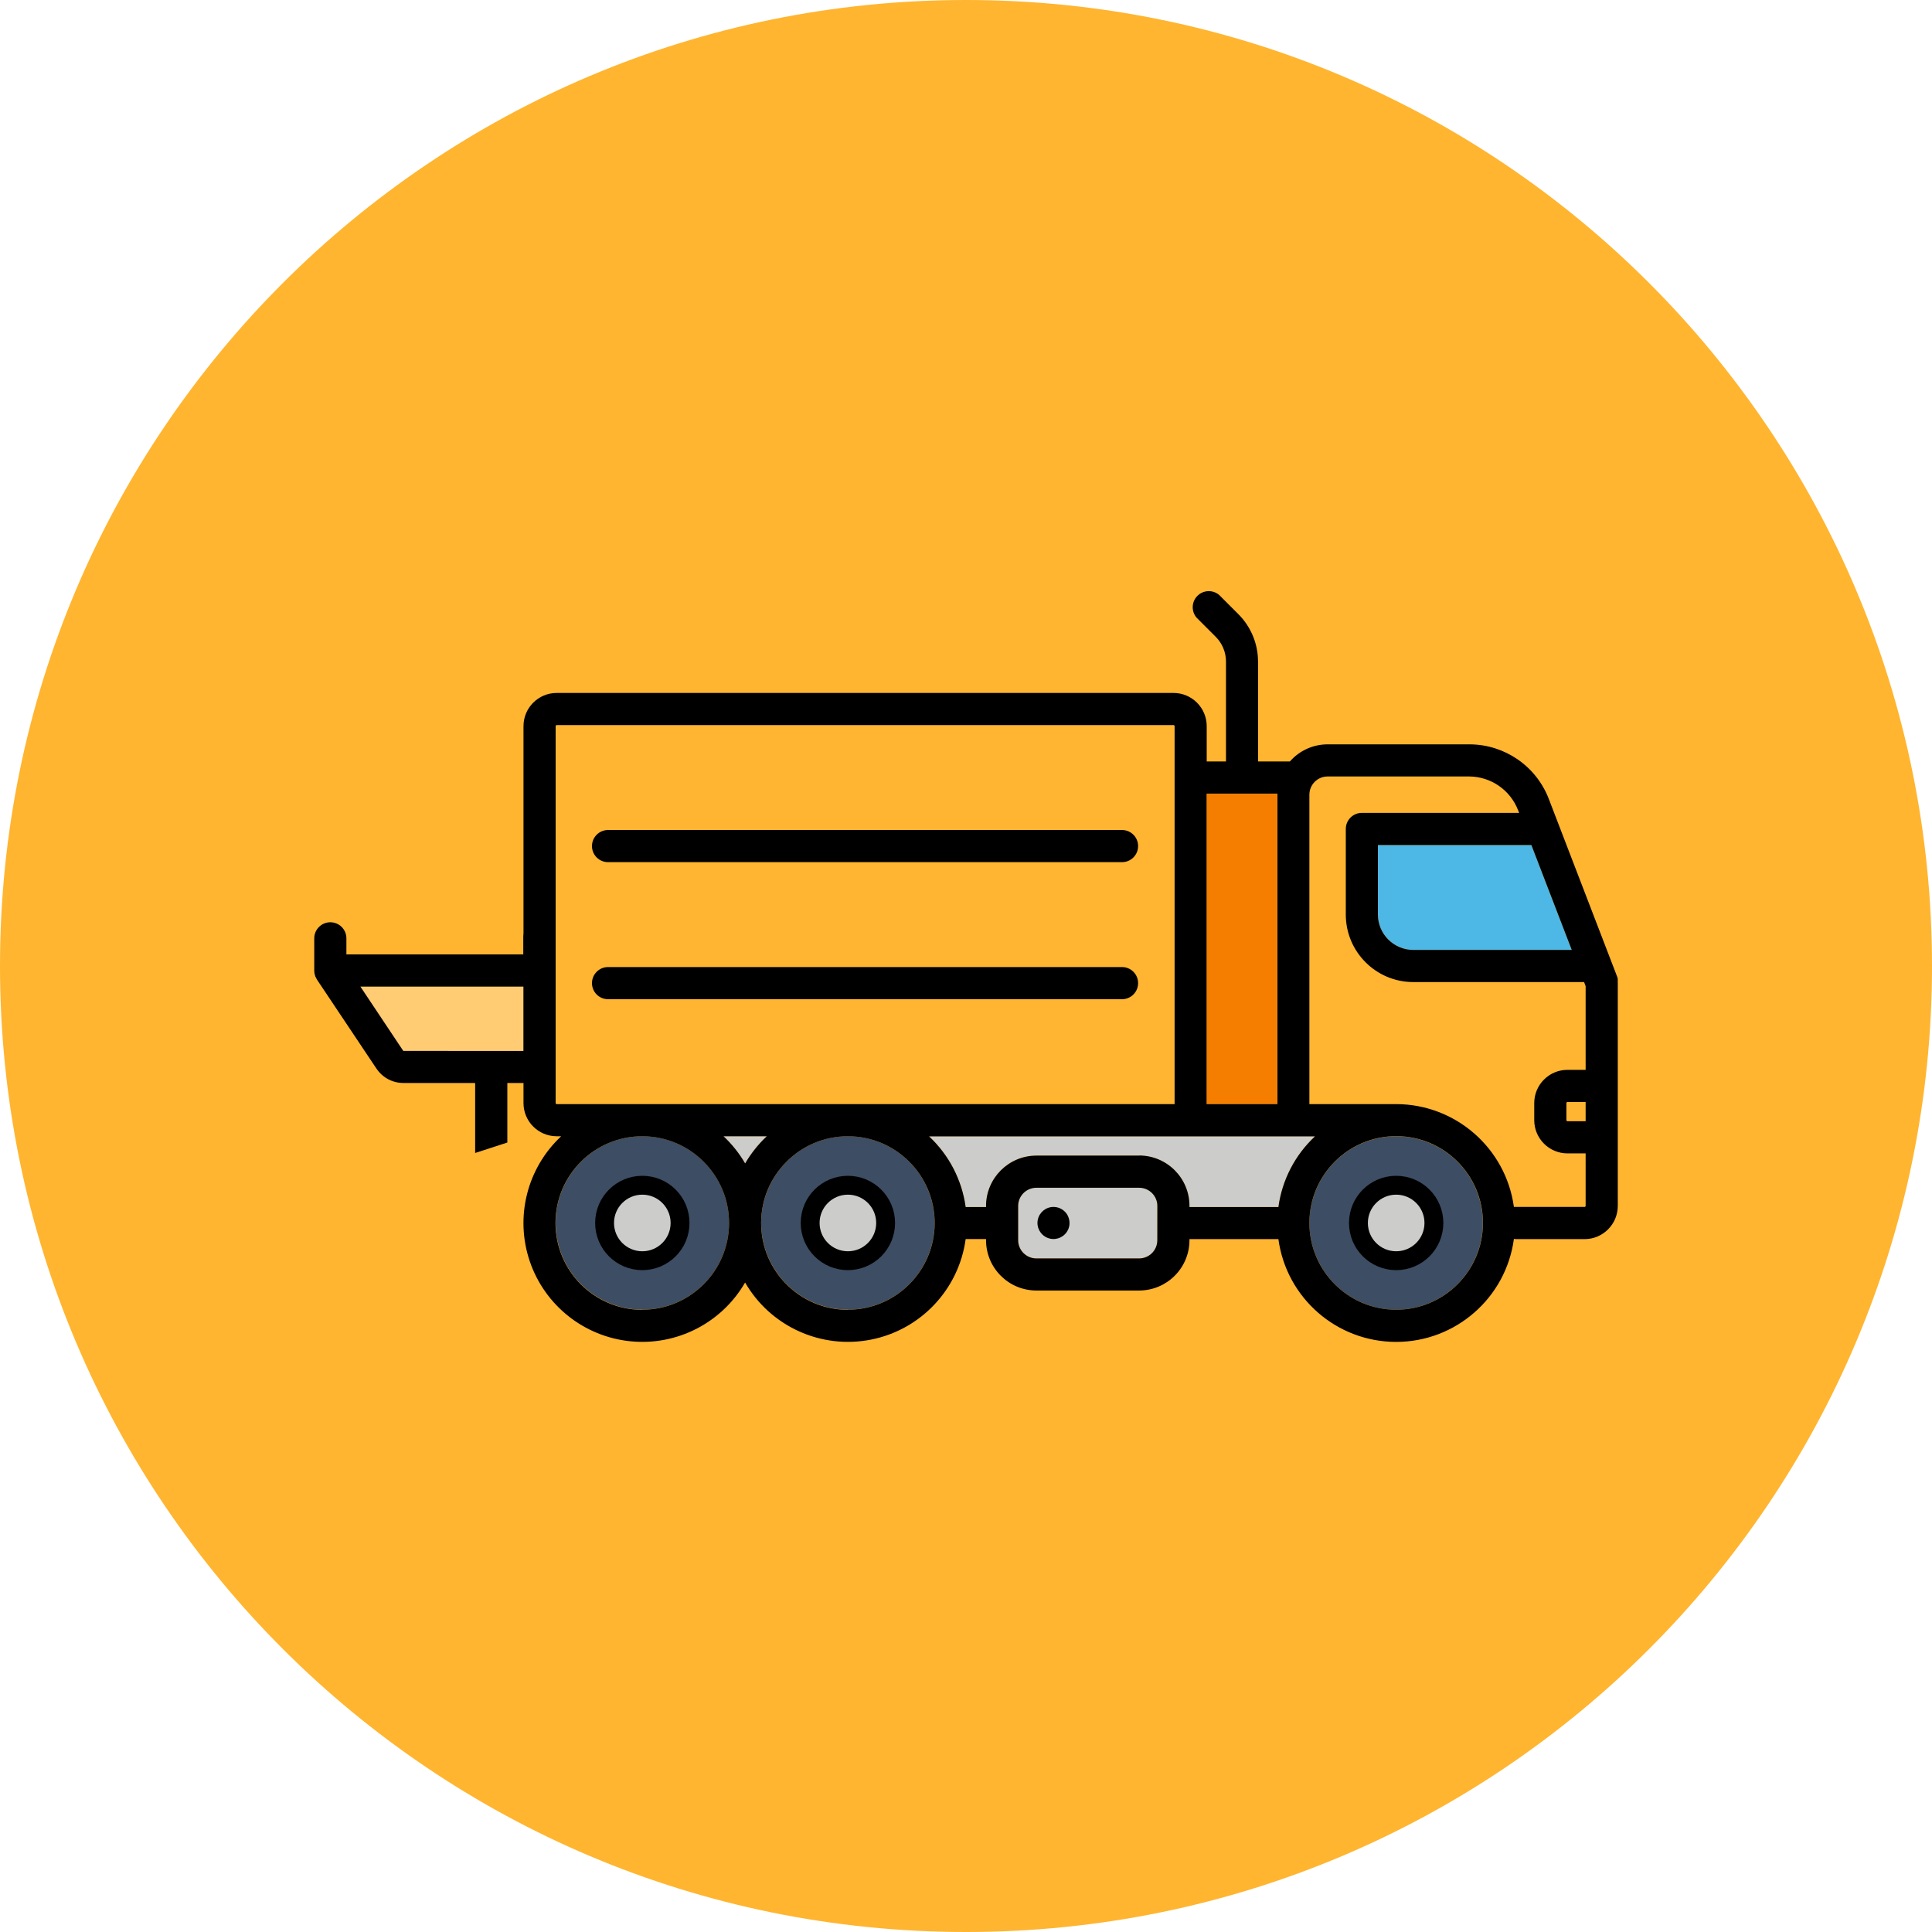
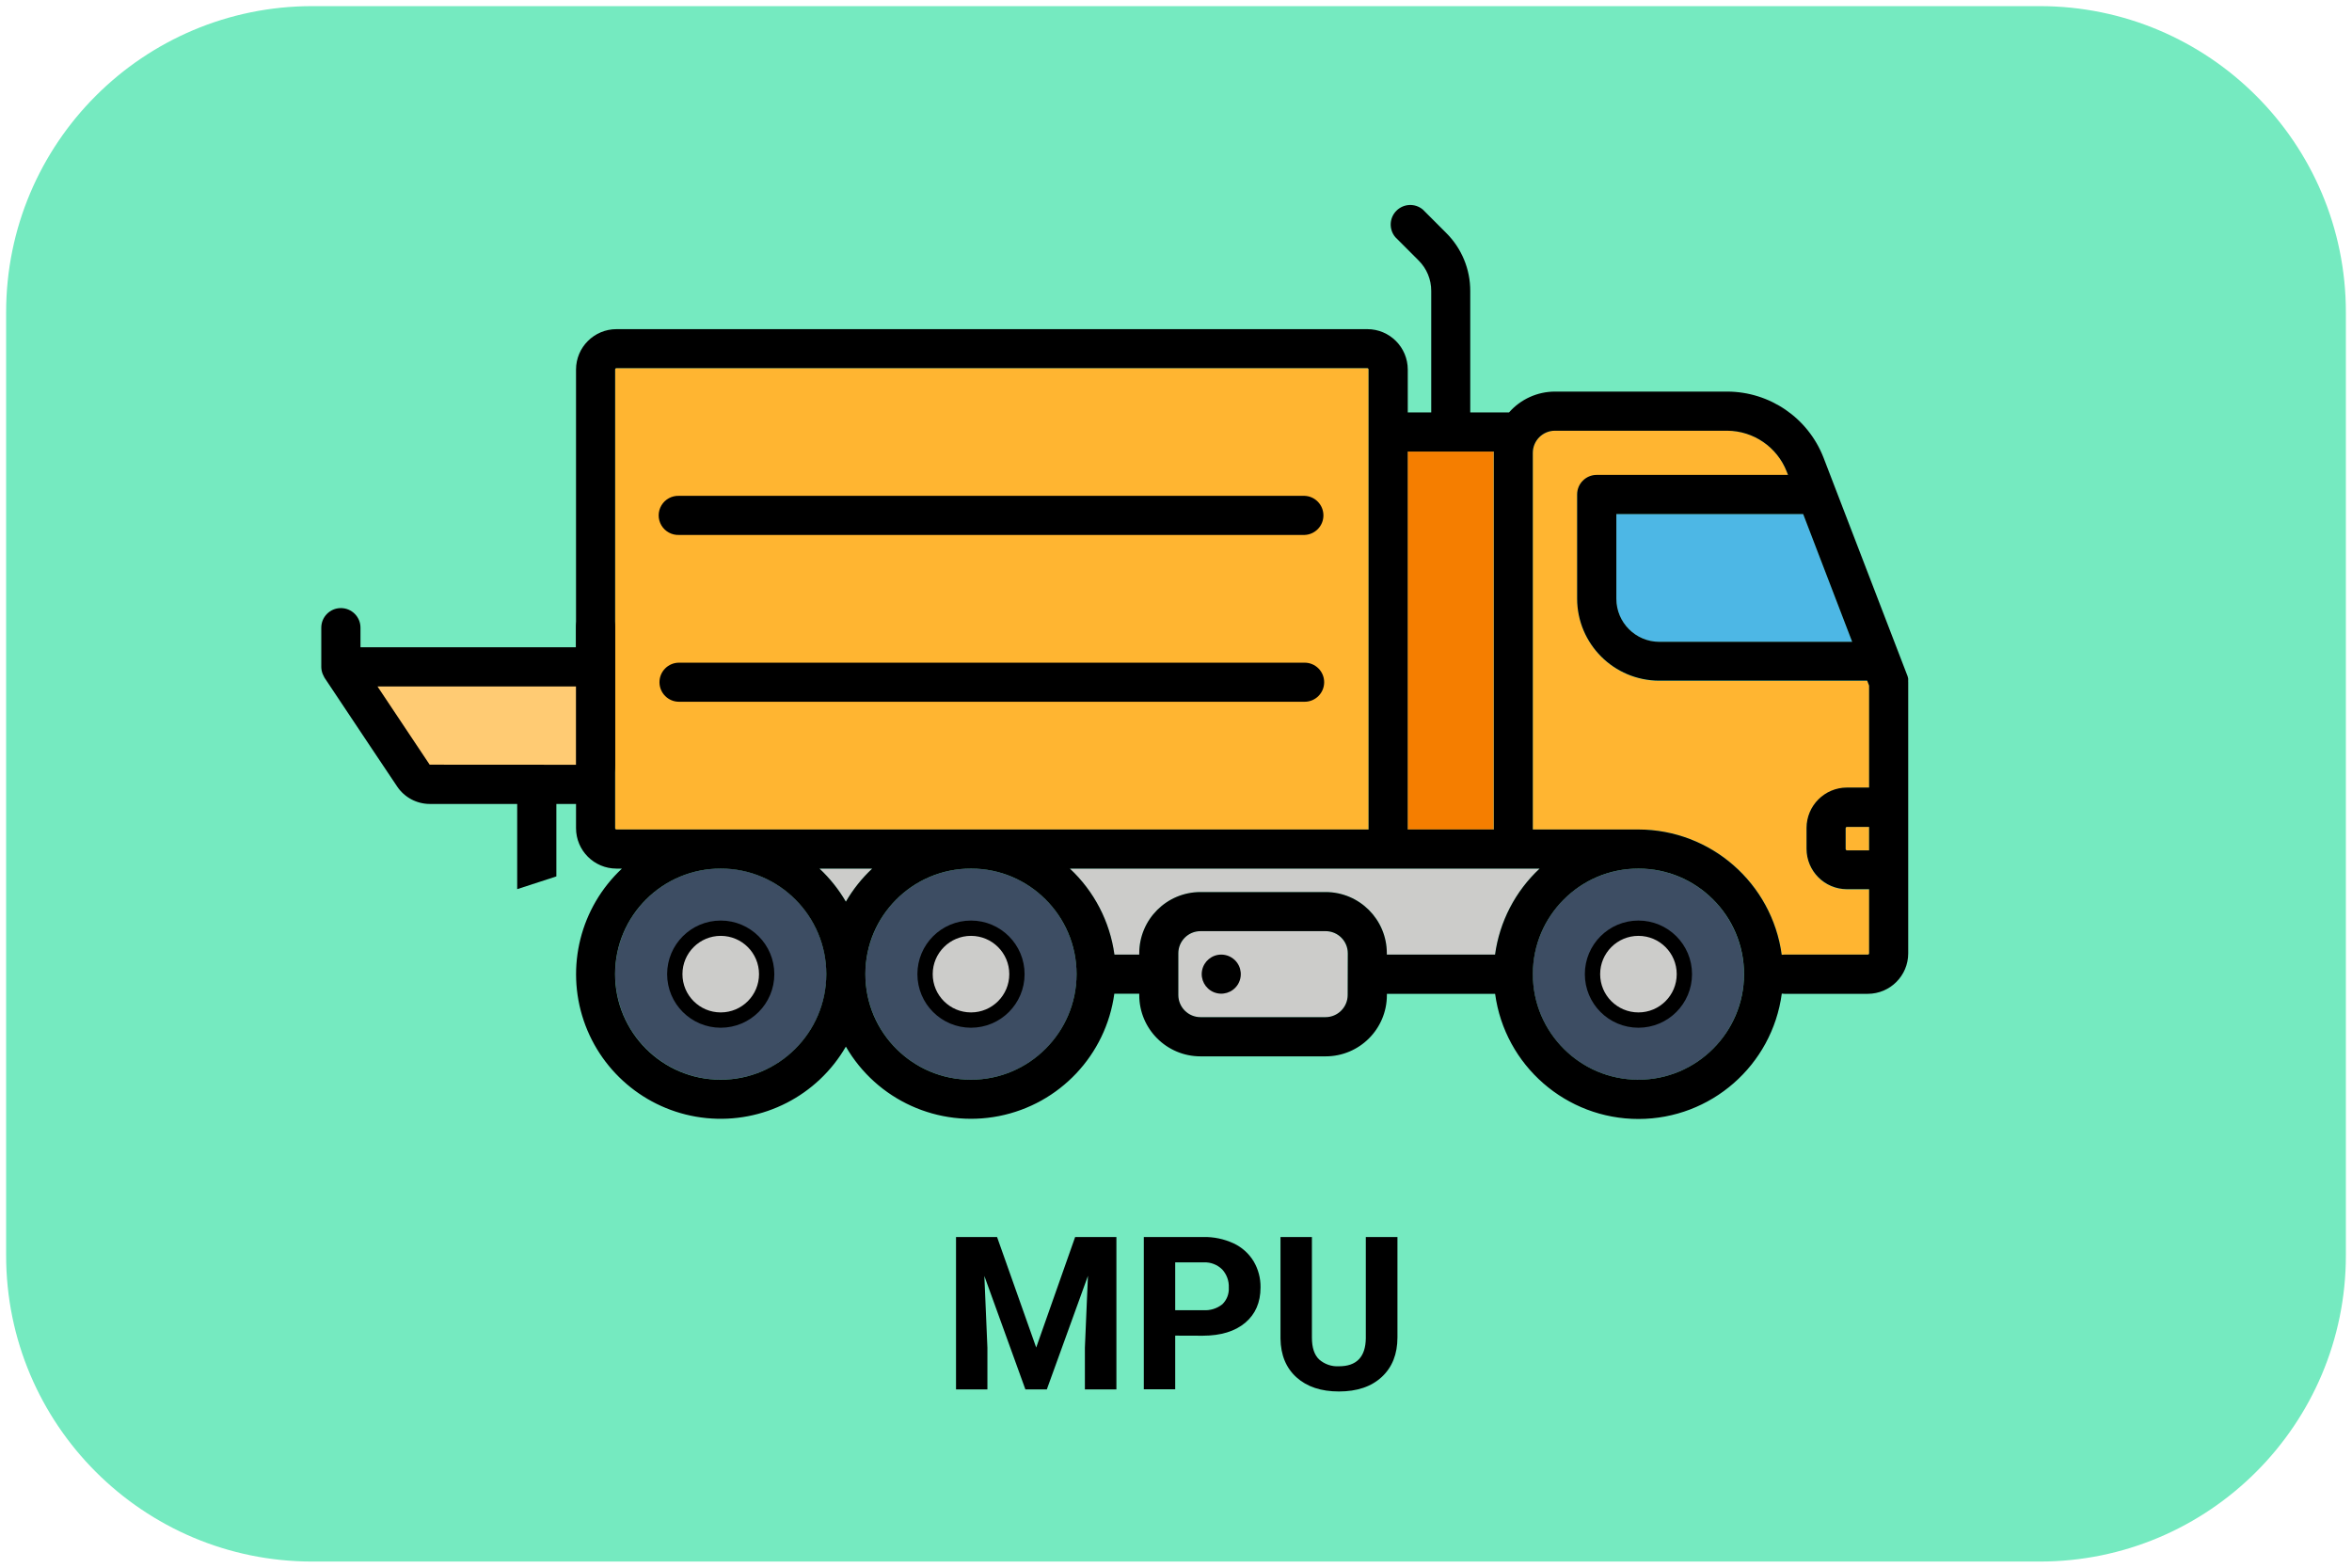
- <svg xmlns="http://www.w3.org/2000/svg" viewBox="0 0 512 512">
-   <circle cx="256" cy="256" fill="#ffb530" r="256" />
-   <rect fill="#ccccca" height="18.73" rx="4.82" width="36.89" x="269.82" y="314.74" />
-   <path d="m338.79 319.85a31.36 31.36 0 0 1 9.7-18.73h-102.28a31.47 31.47 0 0 1 9.7 18.73h5.4v-.29a13.35 13.35 0 0 1 13.34-13.33h27.24a13.35 13.35 0 0 1 13.33 13.33v.29z" fill="#ccccca" />
-   <path d="m415.11 292.32v4.54a.29.29 0 0 0 .28.28h4.82v-5.14h-4.82a.29.29 0 0 0 -.28.32z" fill="#ffb531" />
-   <circle cx="369.99" cy="324.1" fill="#3d4d63" r="22.98" transform="matrix(.3826834 -.9238795 .9238795 .3826834 -71.03 541.9)" />
-   <path d="m374.53 260.26a17.9 17.9 0 0 1 -17.88-17.88v-22.7a4.26 4.26 0 0 1 4.26-4.26h41.65l-.29-.73a14 14 0 0 0 -13-8.92h-37.44a4.84 4.84 0 0 0 -4.83 4.83v82h23a31.55 31.55 0 0 1 31.21 27.29 3.48 3.48 0 0 1 .57 0h18.16a.28.28 0 0 0 .28-.29v-13.9h-4.82a8.81 8.81 0 0 1 -8.8-8.8v-4.54a8.81 8.81 0 0 1 8.8-8.8h4.82v-22.23l-.41-1.07z" fill="#ffb531" />
-   <circle cx="224.71" cy="324.1" fill="#3d4d63" r="22.98" transform="matrix(.3826834 -.9238795 .9238795 .3826834 -160.72 407.67)" />
-   <path d="m203.2 301.12h-11.47a31.71 31.71 0 0 1 5.73 7.2 32 32 0 0 1 5.74-7.2z" fill="#ccccca" />
-   <path d="m374.53 251.74h42l-10.7-27.8h-40.67v18.44a9.38 9.38 0 0 0 9.37 9.36z" fill="#4db7e5" />
-   <path d="m319.76 292.6h18.73v-82c0-.1 0-.19 0-.28h-18.73z" fill="#f57e00" />
-   <path d="m147.52 292.6h163.73v-100.16a.29.29 0 0 0 -.28-.29h-163.45a.29.29 0 0 0 -.28.29v99.88a.28.28 0 0 0 .28.28z" fill="#ffb531" />
-   <circle cx="170.22" cy="324.1" fill="#3d4d63" r="22.98" transform="matrix(.9870804 -.1602258 .1602258 .9870804 -49.72 31.45)" />
-   <g fill="#ccccca" stroke="#000" stroke-miterlimit="10" stroke-width="5">
-     <path d="m170.22 314.1a10 10 0 1 0 10 10 10 10 0 0 0 -10-10z" />
-     <path d="m224.7 314.1a10 10 0 1 0 10 10 10 10 0 0 0 -10-10z" />
-     <path d="m370 314.1a10 10 0 1 0 10 10 10 10 0 0 0 -10-10z" />
+ <svg xmlns="http://www.w3.org/2000/svg" viewBox="0 0 768 512">
+   <defs>
+     <style>.cls-1{fill:#75eac0;}.cls-2,.cls-7{fill:#ccccca;}.cls-3{fill:#ffb531;}.cls-4{fill:#3d4d63;}.cls-5{fill:#4db7e5;}.cls-6{fill:#f57e00;}.cls-7{stroke:#000;stroke-miterlimit:10;stroke-width:5px;}.cls-8{fill:#ffcb73;}</style>
+   </defs>
+   <g id="Equipments">
+     <rect class="cls-1" x="2" y="2" width="764" height="508" rx="100" />
+     <g id="icon-mobile_production-unit">
+       <rect class="cls-2" x="384.73" y="304.11" width="55.33" height="28.09" rx="7.24" />
+       <path class="cls-2" d="M488.18,311.77a47.16,47.16,0,0,1,14.55-28.09H349.31a47.16,47.16,0,0,1,14.55,28.09H372v-.43a20,20,0,0,1,20-20h40.86a20,20,0,0,1,20,20v.43Z" />
+       <path class="cls-3" d="M602.66,270.48v6.81a.45.45,0,0,0,.42.43h7.24v-7.66h-7.24A.44.44,0,0,0,602.66,270.48Z" />
+       <circle class="cls-4" cx="534.98" cy="318.15" r="34.48" transform="translate(36.32 690.66) rotate(-67.5)" />
+       <path class="cls-3" d="M541.79,222.38A26.84,26.84,0,0,1,515,195.57v-34a6.39,6.39,0,0,1,6.38-6.39h62.48l-.43-1.1A21,21,0,0,0,564,140.66H507.74a7.24,7.24,0,0,0-7.23,7.24v123H535a47.3,47.3,0,0,1,46.81,40.92,6.22,6.22,0,0,1,.86-.06h27.24a.43.43,0,0,0,.43-.43V290.49h-7.24a13.21,13.21,0,0,1-13.19-13.2v-6.81a13.21,13.21,0,0,1,13.19-13.19h7.24V224l-.62-1.62Z" />
+       <circle class="cls-4" cx="317.06" cy="318.15" r="34.48" transform="translate(-98.21 489.32) rotate(-67.5)" />
+       <path class="cls-2" d="M284.8,283.68H267.59a47.65,47.65,0,0,1,8.61,10.8A47.34,47.34,0,0,1,284.8,283.68Z" />
+       <path class="cls-5" d="M541.79,209.62h63l-16-41.72h-61v27.67A14.07,14.07,0,0,0,541.79,209.62Z" />
+       <path class="cls-6" d="M459.65,270.91h28.09v-123c0-.14,0-.29,0-.43h-28.1Z" />
+       <path class="cls-3" d="M201.28,270.91h245.6V120.66a.43.43,0,0,0-.43-.43H201.28a.42.42,0,0,0-.42.43V270.48A.42.42,0,0,0,201.28,270.91Z" />
+       <circle class="cls-4" cx="235.34" cy="318.15" r="34.48" transform="translate(-47.92 41.8) rotate(-9.22)" />
+       <path class="cls-7" d="M235.34,303.15a15,15,0,1,0,15,15A15,15,0,0,0,235.34,303.15Z" />
+       <path class="cls-7" d="M317.06,303.15a15,15,0,1,0,15,15A15,15,0,0,0,317.06,303.15Z" />
+       <path class="cls-7" d="M535,303.15a15,15,0,1,0,15,15A15,15,0,0,0,535,303.15Z" />
+       <path d="M623.08,222.66c0-.14,0-.27,0-.4l0-.28c0-.11,0-.22,0-.33s-.05-.23-.07-.34a2.5,2.5,0,0,1-.07-.26c0-.13-.08-.26-.13-.39l-.05-.14-27.33-71.07A33.83,33.83,0,0,0,564,127.89H507.74a20,20,0,0,0-15,6.81H480.08V95.07a26.62,26.62,0,0,0-7.86-19l-7.63-7.64a6.39,6.39,0,0,0-9,9l7.63,7.64a13.92,13.92,0,0,1,4.12,9.93V134.7h-7.66v-14a13.21,13.21,0,0,0-13.2-13.2H201.29a13.21,13.21,0,0,0-13.2,13.2V270.48a13.21,13.21,0,0,0,13.19,13.2h1.8a47.22,47.22,0,1,0,73.12,58.14,47.22,47.22,0,0,0,87.66-17.28H372V325a20,20,0,0,0,20,20h40.86a20,20,0,0,0,20-20v-.42h35.34a47.23,47.23,0,0,0,93.61-.07,6.23,6.23,0,0,0,.86.07H609.9a13.21,13.21,0,0,0,13.19-13.2V222.81C623.09,222.76,623.08,222.71,623.08,222.66Zm-12.76,55.06h-7.24a.45.45,0,0,1-.42-.43v-6.81a.44.44,0,0,1,.42-.42h7.24Zm-5.53-68.1h-63a14.07,14.07,0,0,1-14-14.05V167.9h61Zm-117-62.15c0,.14,0,.29,0,.43v123H459.65V147.47ZM201.28,270.91a.42.42,0,0,1-.42-.43V120.66a.42.42,0,0,1,.42-.43H446.45a.43.43,0,0,1,.43.43V270.91Zm83.52,12.77a47.34,47.34,0,0,0-8.6,10.8,47.65,47.65,0,0,0-8.61-10.8Zm-49.46,68.95a34.48,34.48,0,1,1,34.47-34.48A34.52,34.52,0,0,1,235.34,352.63Zm81.72,0a34.48,34.48,0,1,1,34.47-34.48A34.52,34.52,0,0,1,317.06,352.63Zm123-27.67a7.25,7.25,0,0,1-7.24,7.24H392a7.25,7.25,0,0,1-7.24-7.24V311.34a7.24,7.24,0,0,1,7.24-7.23h40.86a7.24,7.24,0,0,1,7.24,7.23Zm-7.24-33.62H392a20,20,0,0,0-20,20v.43h-8.1a47.16,47.16,0,0,0-14.55-28.09H502.73a47.16,47.16,0,0,0-14.55,28.09H452.84v-.43A20,20,0,0,0,432.83,291.34ZM535,352.63a34.48,34.48,0,1,1,34.48-34.48A34.51,34.51,0,0,1,535,352.63Zm74.92-40.86H582.65a6.22,6.22,0,0,0-.86.06A47.3,47.3,0,0,0,535,270.91H500.51v-123a7.24,7.24,0,0,1,7.23-7.24H564A21,21,0,0,1,583.41,154l.43,1.1H521.36a6.39,6.39,0,0,0-6.38,6.39v34a26.84,26.84,0,0,0,26.81,26.81H609.7l.62,1.62v33.29h-7.24a13.21,13.21,0,0,0-13.19,13.19v6.81a13.21,13.21,0,0,0,13.19,13.2h7.24v20.85A.42.42,0,0,1,609.9,311.77Z" />
+       <path d="M398.78,311.77a6.38,6.38,0,1,0,4.51,1.87A6.38,6.38,0,0,0,398.78,311.77Z" />
+       <path d="M221.72,174.71H426a6.39,6.39,0,0,0,0-12.77H221.72a6.39,6.39,0,1,0,0,12.77Z" />
+       <path d="M221.72,229.19H426a6.38,6.38,0,0,0,0-12.76H221.72a6.38,6.38,0,1,0,0,12.76Z" />
+       <path d="M156.08,262.57h12.8v27.82l12.79-4.16V262.57h6.4a12.8,12.8,0,0,0,12.79-12.8V205a6.4,6.4,0,1,0-12.79,0v6.4H117.71V205a6.4,6.4,0,1,0-12.8,0v12.91a6.46,6.46,0,0,0,.44,2.17c.07.18.16.34.24.51a6.53,6.53,0,0,0,.37.75l15.47,23.2,7.63,11.4.62.93a12.88,12.88,0,0,0,10.67,5.7h15.73Z" />
+       <polygon class="cls-8" points="140.3 249.74 123.26 224.19 188.07 224.19 188.07 249.77 140.3 249.74" />
+     </g>
+     <path d="M325.57,404l12.78,36.1L351.07,404h13.47v49.77H354.25v-13.6l1-23.49-13.43,37.09h-7l-13.4-37.05,1,23.45v13.6H312.17V404Z" />
+     <path d="M383.74,436.21v17.53H373.49V404H392.9a22.46,22.46,0,0,1,9.87,2.06,15.14,15.14,0,0,1,6.54,5.82,16.24,16.24,0,0,1,2.29,8.6q0,7.32-5,11.53t-13.86,4.23Zm0-8.31h9.16a9,9,0,0,0,6.21-1.91,7,7,0,0,0,2.13-5.47,8.21,8.21,0,0,0-2.15-5.92,8.07,8.07,0,0,0-5.95-2.32h-9.4Z" />
+     <path d="M456.31,404v32.78q0,8.17-5.11,12.92t-14,4.75q-8.73,0-13.85-4.61t-5.23-12.68V404h10.26v32.85q0,4.89,2.34,7.13a9,9,0,0,0,6.48,2.24q8.64,0,8.78-9.1V404Z" />
  </g>
-   <path d="m428.72 260.44a2.44 2.44 0 0 0 0-.27 1.1 1.1 0 0 1 0-.18 1.85 1.85 0 0 0 0-.23 1.74 1.74 0 0 0 0-.22.85.85 0 0 0 0-.17l-.09-.26v-.1l-18.22-47.38a22.56 22.56 0 0 0 -20.92-14.37h-37.66a13.29 13.29 0 0 0 -10 4.54h-8.44v-26.42a17.78 17.78 0 0 0 -5.23-12.64l-5.09-5.09a4.26 4.26 0 0 0 -6 6l5.09 5.09a9.3 9.3 0 0 1 2.74 6.62v26.44h-5.11v-9.36a8.8 8.8 0 0 0 -8.79-8.8h-163.48a8.8 8.8 0 0 0 -8.79 8.8v99.88a8.8 8.8 0 0 0 8.79 8.8h1.2a31.48 31.48 0 1 0 48.74 38.76 31.48 31.48 0 0 0 58.45-11.52h5.4v.28a13.35 13.35 0 0 0 13.34 13.36h27.24a13.35 13.35 0 0 0 13.33-13.34v-.28h23.57a31.49 31.49 0 0 0 62.41-.05 3.45 3.45 0 0 0 .57.05h18.16a8.81 8.81 0 0 0 8.8-8.8v-59s-.01-.11-.01-.14zm-8.51 36.7h-4.82a.29.29 0 0 1 -.28-.28v-4.54a.29.29 0 0 1 .28-.28h4.82zm-3.68-45.4h-42a9.38 9.38 0 0 1 -9.37-9.36v-18.44h40.67zm-78-41.43v.29 82h-18.77v-82.29zm-191 82.29a.28.28 0 0 1 -.28-.28v-99.88a.29.29 0 0 1 .28-.29h163.47a.29.29 0 0 1 .28.29v100.16zm55.68 8.52a32 32 0 0 0 -5.74 7.2 31.71 31.71 0 0 0 -5.73-7.2zm-33 46a23 23 0 1 1 23-23 23 23 0 0 1 -22.99 22.97zm54.49 0a23 23 0 1 1 23-23 23 23 0 0 1 -22.99 22.97zm82-18.45a4.83 4.83 0 0 1 -4.82 4.83h-27.23a4.84 4.84 0 0 1 -4.83-4.83v-9.08a4.83 4.83 0 0 1 4.83-4.82h27.24a4.82 4.82 0 0 1 4.82 4.82zm-4.82-22.42h-27.23a13.36 13.36 0 0 0 -13.34 13.34v.29h-5.4a31.47 31.47 0 0 0 -9.7-18.73h102.28a31.36 31.36 0 0 0 -9.7 18.73h-23.57v-.29a13.35 13.35 0 0 0 -13.33-13.37zm68.12 40.84a23 23 0 1 1 23-23 23 23 0 0 1 -23 23zm49.94-27.24h-18.17a3.48 3.48 0 0 0 -.57 0 31.55 31.55 0 0 0 -31.2-27.25h-23v-82a4.84 4.84 0 0 1 4.83-4.83h37.47a14 14 0 0 1 13 8.92l.29.73h-41.68a4.26 4.26 0 0 0 -4.26 4.26v22.7a17.9 17.9 0 0 0 17.88 17.88h45.27l.41 1.07v22.19h-4.82a8.81 8.81 0 0 0 -8.8 8.8v4.54a8.81 8.81 0 0 0 8.8 8.8h4.82v13.9a.28.28 0 0 1 -.28.29z" />
-   <path d="m279.19 319.85a4.25 4.25 0 1 0 3 1.24 4.27 4.27 0 0 0 -3-1.24z" />
-   <path d="m161.14 228.48h136.21a4.26 4.26 0 0 0 0-8.52h-136.21a4.26 4.26 0 0 0 0 8.52z" />
-   <path d="m161.14 264.8h136.21a4.26 4.26 0 0 0 0-8.52h-136.21a4.26 4.26 0 0 0 0 8.52z" />
-   <path d="m117.39 287h8.53v18.55l8.53-2.77v-15.78h4.26a8.52 8.52 0 0 0 8.53-8.52v-29.81a4.27 4.27 0 1 0 -8.53 0v4.26h-46.91v-4.26a4.26 4.26 0 1 0 -8.52 0v8.52a.11.11 0 0 0 0 .08 4.45 4.45 0 0 0 .28 1.45c0 .12.11.22.17.34a4.59 4.59 0 0 0 .24.5l10.32 15.44 5.08 7.6.42.62a8.55 8.55 0 0 0 7.11 3.78z" />
-   <path d="m106.87 278.5-11.36-17.04h43.2v17.06z" fill="#ffcb73" />
</svg>
